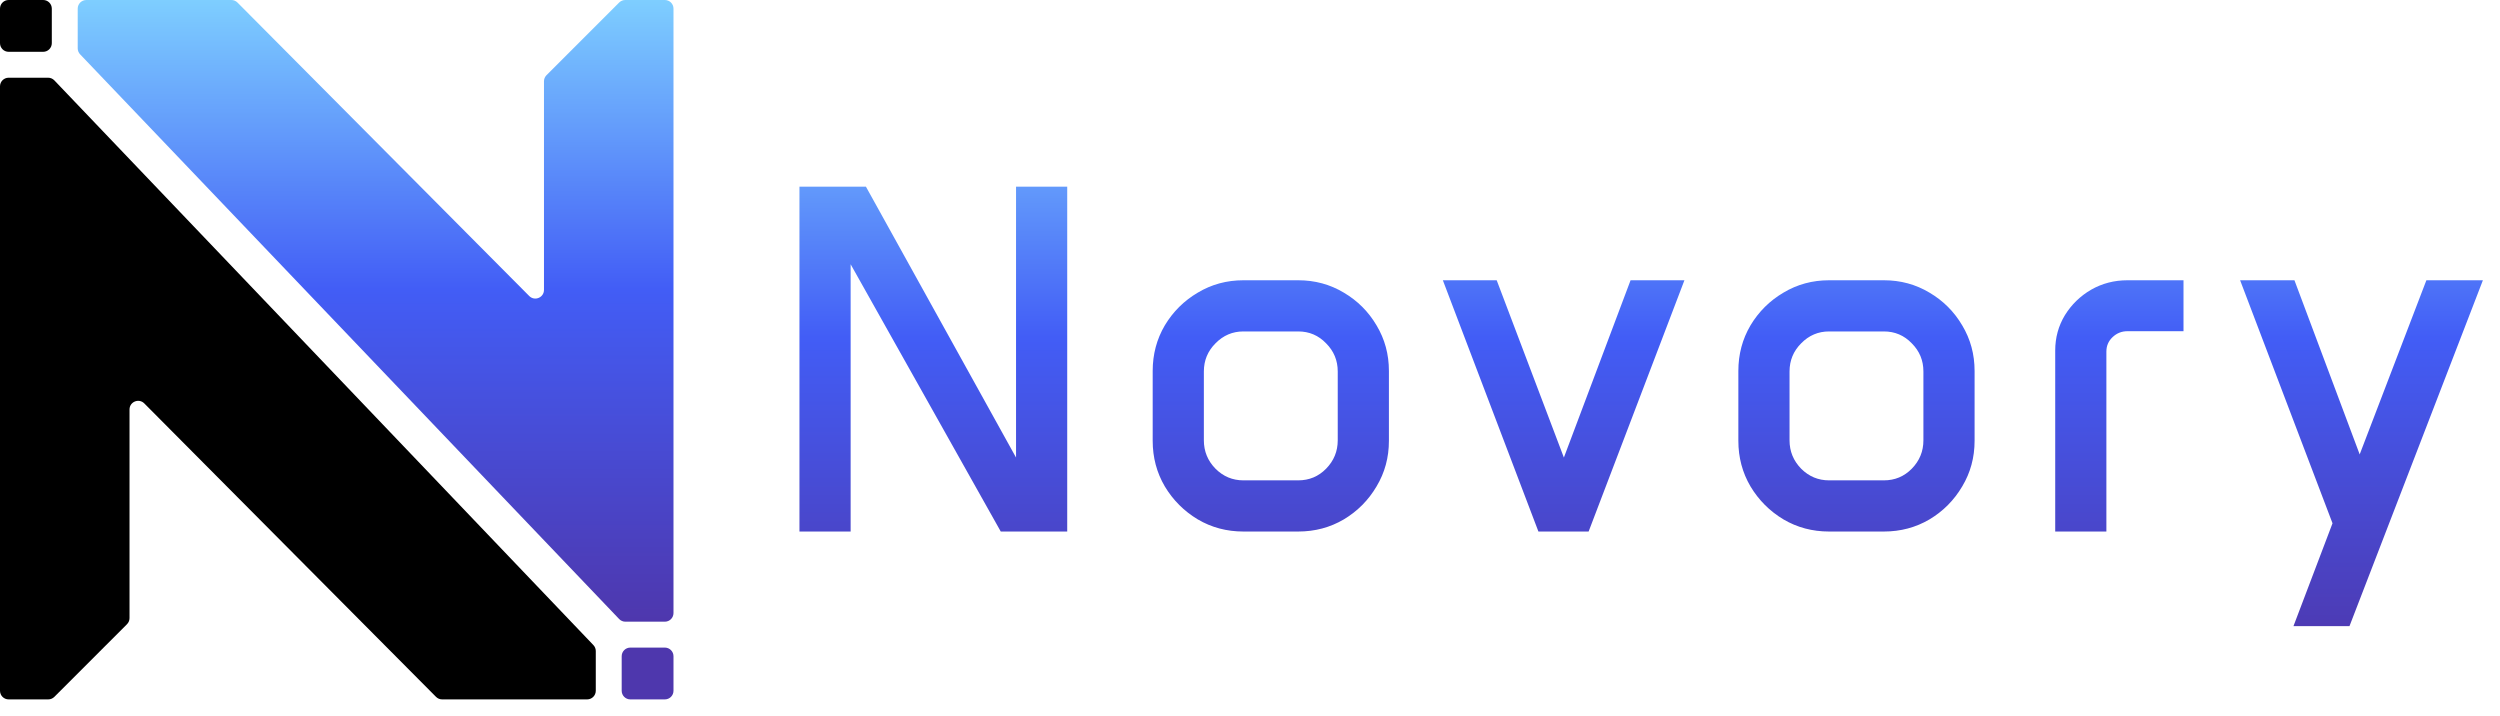
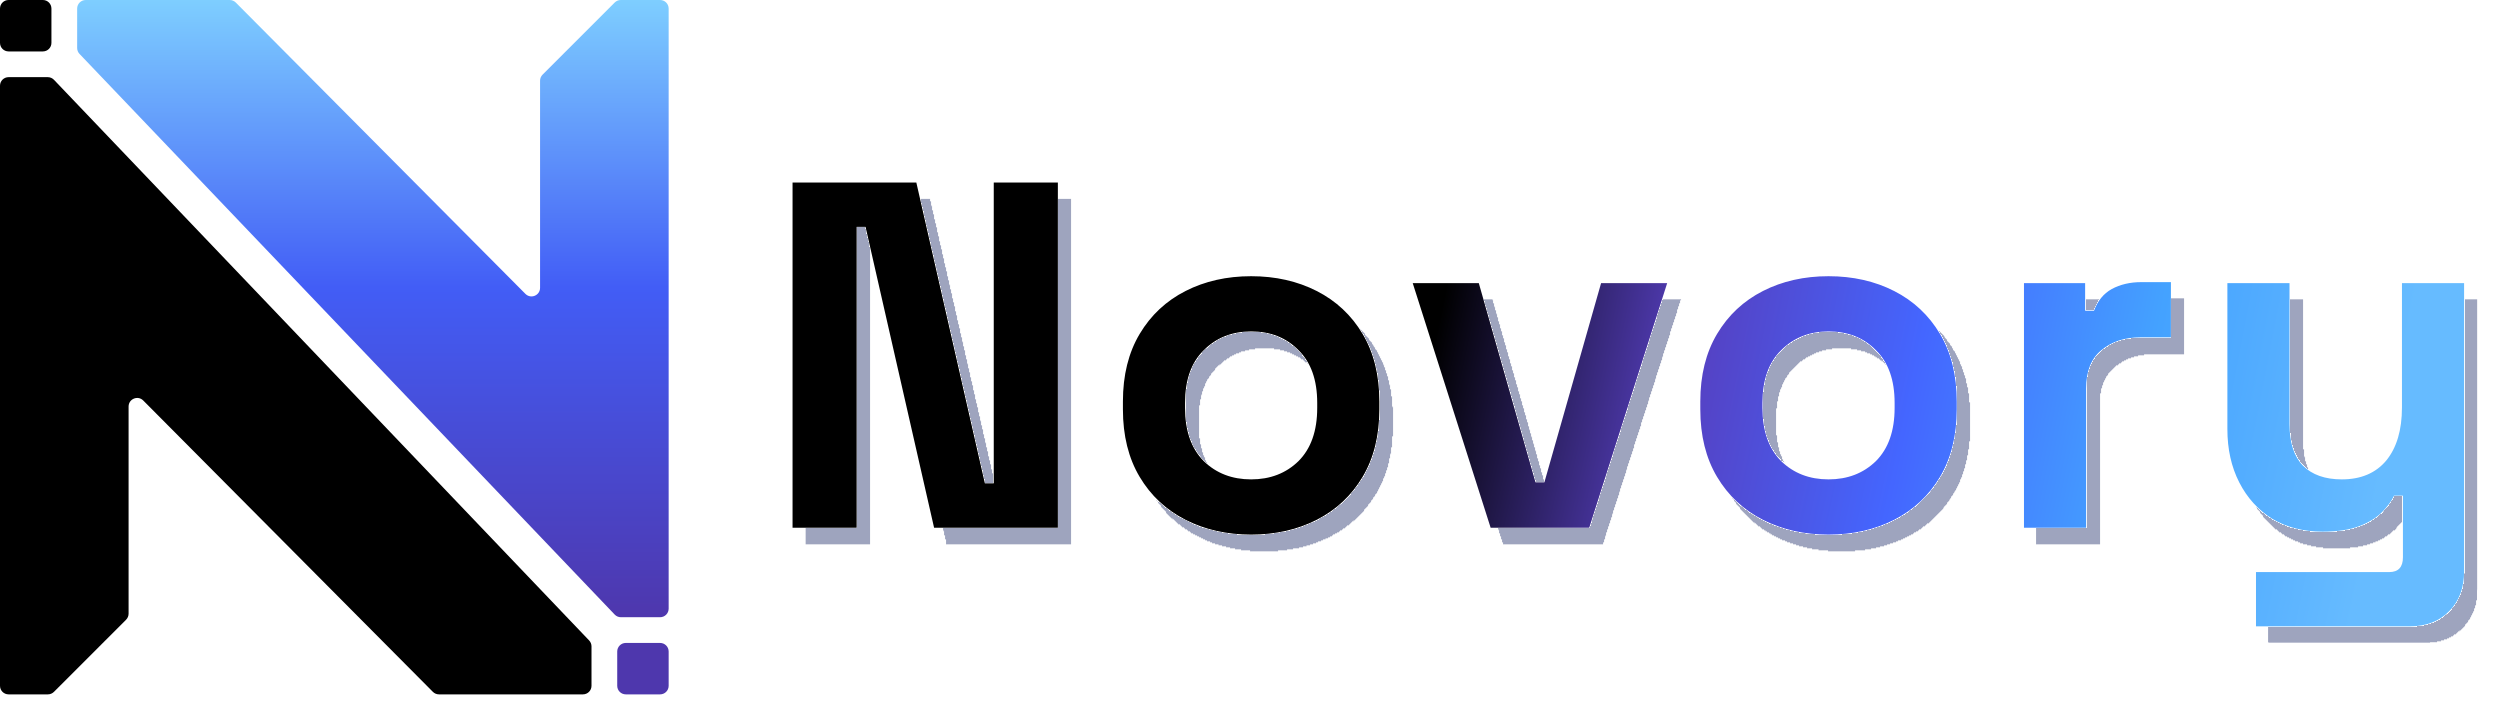
- <svg xmlns="http://www.w3.org/2000/svg" width="1520" height="435" viewBox="0 0 1520 435" fill="none">
+ <svg xmlns="http://www.w3.org/2000/svg" width="1531" height="435" viewBox="0 0 1531 435" fill="none">
  <path d="M268.819 425.234H356.987C359.886 425.234 362.236 422.883 362.236 419.984V395.838C362.236 394.488 361.716 393.19 360.784 392.213L33.05 48.873C32.059 47.835 30.687 47.248 29.253 47.248H5.25C2.351 47.248 0 49.599 0 52.498V419.984C0 422.883 2.351 425.234 5.25 425.234H29.325C30.717 425.234 32.052 424.681 33.037 423.696L77.21 379.523C78.194 378.539 78.747 377.203 78.747 375.811V248.968C78.747 244.283 84.417 241.944 87.72 245.266L265.096 423.685C266.081 424.676 267.421 425.234 268.819 425.234Z" fill="black" />
  <path d="M140.665 0H52.498C49.599 0 47.248 2.35 47.248 5.25V29.395C47.248 30.745 47.768 32.044 48.7 33.02L376.434 376.361C377.425 377.398 378.797 377.986 380.232 377.986H404.234C407.134 377.986 409.484 375.635 409.484 372.736V5.25C409.484 2.35 407.134 0 404.234 0H380.16C378.768 0 377.432 0.553 376.448 1.538L332.275 45.711C331.29 46.695 330.737 48.03 330.737 49.423V176.266C330.737 180.95 325.067 183.289 321.764 179.967L144.389 1.549C143.403 0.557 142.063 0 140.665 0Z" fill="url(#paint0_linear_21_546)" />
  <path d="M404.234 393.735H383.235C380.336 393.735 377.985 396.085 377.985 398.985V419.984C377.985 422.883 380.336 425.234 383.235 425.234H404.234C407.134 425.234 409.484 422.883 409.484 419.984V398.985C409.484 396.085 407.134 393.735 404.234 393.735Z" fill="#4E37AD" />
  <path d="M26.249 0H5.25C2.35 0 0 2.35 0 5.25V26.249C0 29.148 2.35 31.499 5.25 31.499H26.249C29.148 31.499 31.499 29.148 31.499 26.249V5.25C31.499 2.35 29.148 0 26.249 0Z" fill="black" />
-   <path d="M486.071 113.48H526.476L617.754 278.194V113.48H648.868V323.169H608.464L517.186 160.667V323.169H486.071V113.48ZM700.833 225.55C700.833 215.425 703.291 206.184 708.206 197.828C713.22 189.472 719.905 182.836 728.261 177.92C736.617 172.907 745.858 170.4 755.984 170.4H789.31C799.436 170.4 808.677 172.907 817.033 177.92C825.389 182.836 832.024 189.472 836.94 197.828C841.954 206.184 844.46 215.425 844.46 225.55V268.019C844.46 278.145 841.954 287.386 836.94 295.742C832.024 304.098 825.389 310.783 817.033 315.796C808.677 320.712 799.436 323.169 789.31 323.169H755.984C745.858 323.169 736.617 320.712 728.261 315.796C719.905 310.783 713.22 304.098 708.206 295.742C703.291 287.386 700.833 278.145 700.833 268.019V225.55ZM731.948 267.724C731.948 274.409 734.307 280.16 739.026 284.977C743.745 289.696 749.397 292.055 755.984 292.055H789.31C795.995 292.055 801.648 289.696 806.268 284.977C810.987 280.16 813.346 274.409 813.346 267.724V225.845C813.346 219.16 810.987 213.458 806.268 208.74C801.648 203.923 795.995 201.514 789.31 201.514H755.984C749.397 201.514 743.745 203.923 739.026 208.74C734.307 213.458 731.948 219.16 731.948 225.845V267.724ZM909.992 170.4L950.839 278.194L991.39 170.4H1024.13L965.88 323.169H935.355L877.256 170.4H909.992ZM1056.92 225.55C1056.92 215.425 1059.38 206.184 1064.3 197.828C1069.31 189.472 1075.99 182.836 1084.35 177.92C1092.71 172.907 1101.95 170.4 1112.07 170.4H1145.4C1155.52 170.4 1164.77 172.907 1173.12 177.92C1181.48 182.836 1188.11 189.472 1193.03 197.828C1198.04 206.184 1200.55 215.425 1200.55 225.55V268.019C1200.55 278.145 1198.04 287.386 1193.03 295.742C1188.11 304.098 1181.48 310.783 1173.12 315.796C1164.77 320.712 1155.52 323.169 1145.4 323.169H1112.07C1101.95 323.169 1092.71 320.712 1084.35 315.796C1075.99 310.783 1069.31 304.098 1064.3 295.742C1059.38 287.386 1056.92 278.145 1056.92 268.019V225.55ZM1088.04 267.724C1088.04 274.409 1090.4 280.16 1095.11 284.977C1099.83 289.696 1105.49 292.055 1112.07 292.055H1145.4C1152.08 292.055 1157.74 289.696 1162.36 284.977C1167.08 280.16 1169.43 274.409 1169.43 267.724V225.845C1169.43 219.16 1167.08 213.458 1162.36 208.74C1157.74 203.923 1152.08 201.514 1145.4 201.514H1112.07C1105.49 201.514 1099.83 203.923 1095.11 208.74C1090.4 213.458 1088.04 219.16 1088.04 225.845V267.724ZM1249.57 213.164C1249.57 205.299 1251.53 198.123 1255.46 191.634C1259.49 185.146 1264.8 179.985 1271.39 176.151C1278.07 172.317 1285.45 170.4 1293.51 170.4H1327.57V201.367H1293.51C1289.97 201.367 1286.92 202.596 1284.37 205.053C1281.91 207.413 1280.68 210.313 1280.68 213.753V323.169H1249.57V213.164ZM1395.02 170.4L1434.69 276.277L1475.24 170.4H1509.6L1428.49 380.679H1394.43L1418.17 318.156L1361.99 170.4H1395.02Z" fill="url(#paint1_linear_21_546)" />
+   <g filter="url(#filter0_d_21_546)">
+     <path d="M485.359 323.169V111.769H561.161L603.139 295.989H608.575V111.769H647.835V323.169H572.033L530.055 138.949H524.619V323.169H485.359ZM766.195 327.397C751.296 327.397 737.908 324.377 726.029 318.337C714.15 312.297 704.788 303.539 697.943 292.063C691.098 280.587 687.675 266.796 687.675 250.689V245.857C687.675 229.751 691.098 215.959 697.943 204.483C704.788 193.007 714.15 184.249 726.029 178.209C737.908 172.169 751.296 169.149 766.195 169.149C781.094 169.149 794.482 172.169 806.361 178.209C818.24 184.249 827.602 193.007 834.447 204.483C841.293 215.959 844.715 229.751 844.715 245.857V250.689C844.715 266.796 841.293 280.587 834.447 292.063C827.602 303.539 818.24 312.297 806.361 318.337C794.482 324.377 781.094 327.397 766.195 327.397ZM766.195 293.573C777.872 293.573 787.536 289.849 795.187 282.399C802.838 274.749 806.663 263.877 806.663 249.783V246.763C806.663 232.67 802.838 221.899 795.187 214.449C787.738 206.799 778.074 202.973 766.195 202.973C754.518 202.973 744.854 206.799 737.203 214.449C729.552 221.899 725.727 232.67 725.727 246.763V249.783C725.727 263.877 729.552 274.749 737.203 282.399C744.854 289.849 754.518 293.573 766.195 293.573ZM912.863 323.169L865.147 173.377H905.615L940.345 295.385H945.781L980.511 173.377H1020.98L973.263 323.169H912.863ZM1119.79 327.397C1104.9 327.397 1091.51 324.377 1079.63 318.337C1067.75 312.297 1058.39 303.539 1051.54 292.063C1044.7 280.587 1041.27 266.796 1041.27 250.689V245.857C1041.27 229.751 1044.7 215.959 1051.54 204.483C1058.39 193.007 1067.75 184.249 1079.63 178.209C1091.51 172.169 1104.9 169.149 1119.79 169.149C1134.69 169.149 1148.08 172.169 1159.96 178.209C1171.84 184.249 1181.2 193.007 1188.05 204.483C1194.89 215.959 1198.31 229.751 1198.31 245.857V250.689C1198.31 266.796 1194.89 280.587 1188.05 292.063C1181.2 303.539 1171.84 312.297 1159.96 318.337C1148.08 324.377 1134.69 327.397 1119.79 327.397ZM1119.79 293.573C1131.47 293.573 1141.14 289.849 1148.79 282.399C1156.44 274.749 1160.26 263.877 1160.26 249.783V246.763C1160.26 232.67 1156.44 221.899 1148.79 214.449C1141.34 206.799 1131.67 202.973 1119.79 202.973C1108.12 202.973 1098.45 206.799 1090.8 214.449C1083.15 221.899 1079.33 232.67 1079.33 246.763V249.783C1079.33 263.877 1083.15 274.749 1090.8 282.399C1098.45 289.849 1108.12 293.573 1119.79 293.573ZM1239.48 323.169V173.377H1276.93V190.289H1282.36C1284.58 184.249 1288.2 179.82 1293.23 177.001C1298.47 174.183 1304.51 172.773 1311.35 172.773H1329.47V206.597H1310.75C1301.09 206.597 1293.13 209.215 1286.89 214.449C1280.65 219.483 1277.53 227.335 1277.53 238.005V323.169H1239.48ZM1381.57 383.569V350.349H1463.11C1468.74 350.349 1471.56 347.329 1471.56 341.289V303.539H1466.13C1464.51 306.962 1462 310.385 1458.58 313.807C1455.15 317.23 1450.52 320.049 1444.68 322.263C1438.84 324.478 1431.4 325.585 1422.34 325.585C1410.66 325.585 1400.39 322.968 1391.53 317.733C1382.87 312.297 1376.13 304.848 1371.3 295.385C1366.47 285.923 1364.05 275.051 1364.05 262.769V173.377H1402.1V259.749C1402.1 271.024 1404.82 279.48 1410.26 285.117C1415.89 290.755 1423.85 293.573 1434.11 293.573C1445.79 293.573 1454.85 289.748 1461.29 282.097C1467.74 274.245 1470.96 263.373 1470.96 249.481V173.377H1509.01V349.745C1509.01 360.013 1505.99 368.167 1499.95 374.207C1493.91 380.449 1485.86 383.569 1475.79 383.569H1381.57Z" fill="url(#paint1_radial_21_546)" />
+   </g>
  <defs>
+     <filter id="filter0_d_21_546" x="485.359" y="111.77" width="1031.65" height="281.8" filterUnits="userSpaceOnUse" color-interpolation-filters="sRGB">
+       <feFlood flood-opacity="0" result="BackgroundImageFix" />
+       <feColorMatrix in="SourceAlpha" type="matrix" values="0 0 0 0 0 0 0 0 0 0 0 0 0 0 0 0 0 0 127 0" result="hardAlpha" />
+       <feOffset dx="8" dy="10" />
+       <feComposite in2="hardAlpha" operator="out" />
+       <feColorMatrix type="matrix" values="0 0 0 0 0.046 0 0 0 0 0.103 0 0 0 0 0.359 0 0 0 0.4 0" />
+       <feBlend mode="normal" in2="BackgroundImageFix" result="effect1_dropShadow_21_546" />
+       <feBlend mode="normal" in="SourceGraphic" in2="effect1_dropShadow_21_546" result="shape" />
+     </filter>
    <linearGradient id="paint0_linear_21_546" x1="228.366" y1="0" x2="228.366" y2="377.986" gradientUnits="userSpaceOnUse">
      <stop stop-color="#7ECEFF" />
      <stop offset="0.466" stop-color="#425DF6" />
      <stop offset="1" stop-color="#4E37AD" />
    </linearGradient>
-     <linearGradient id="paint1_linear_21_546" x1="992.427" y1="33.169" x2="992.427" y2="402.169" gradientUnits="userSpaceOnUse">
-       <stop stop-color="#7ECEFF" />
-       <stop offset="0.466" stop-color="#425DF6" />
-       <stop offset="1" stop-color="#4E37AD" />
-     </linearGradient>
+     <radialGradient id="paint1_radial_21_546" cx="0" cy="0" r="1" gradientTransform="matrix(987.663 215.197 -595.284 2974.76 465.427 108.549)" gradientUnits="userSpaceOnUse">
+       <stop offset="0.42" />
+       <stop offset="0.57" stop-color="#563FBF" />
+       <stop offset="0.71" stop-color="#4466FF" />
+       <stop offset="0.85" stop-color="#44A2FF" />
+       <stop offset="1" stop-color="#66BBFF" />
+     </radialGradient>
  </defs>
</svg>
